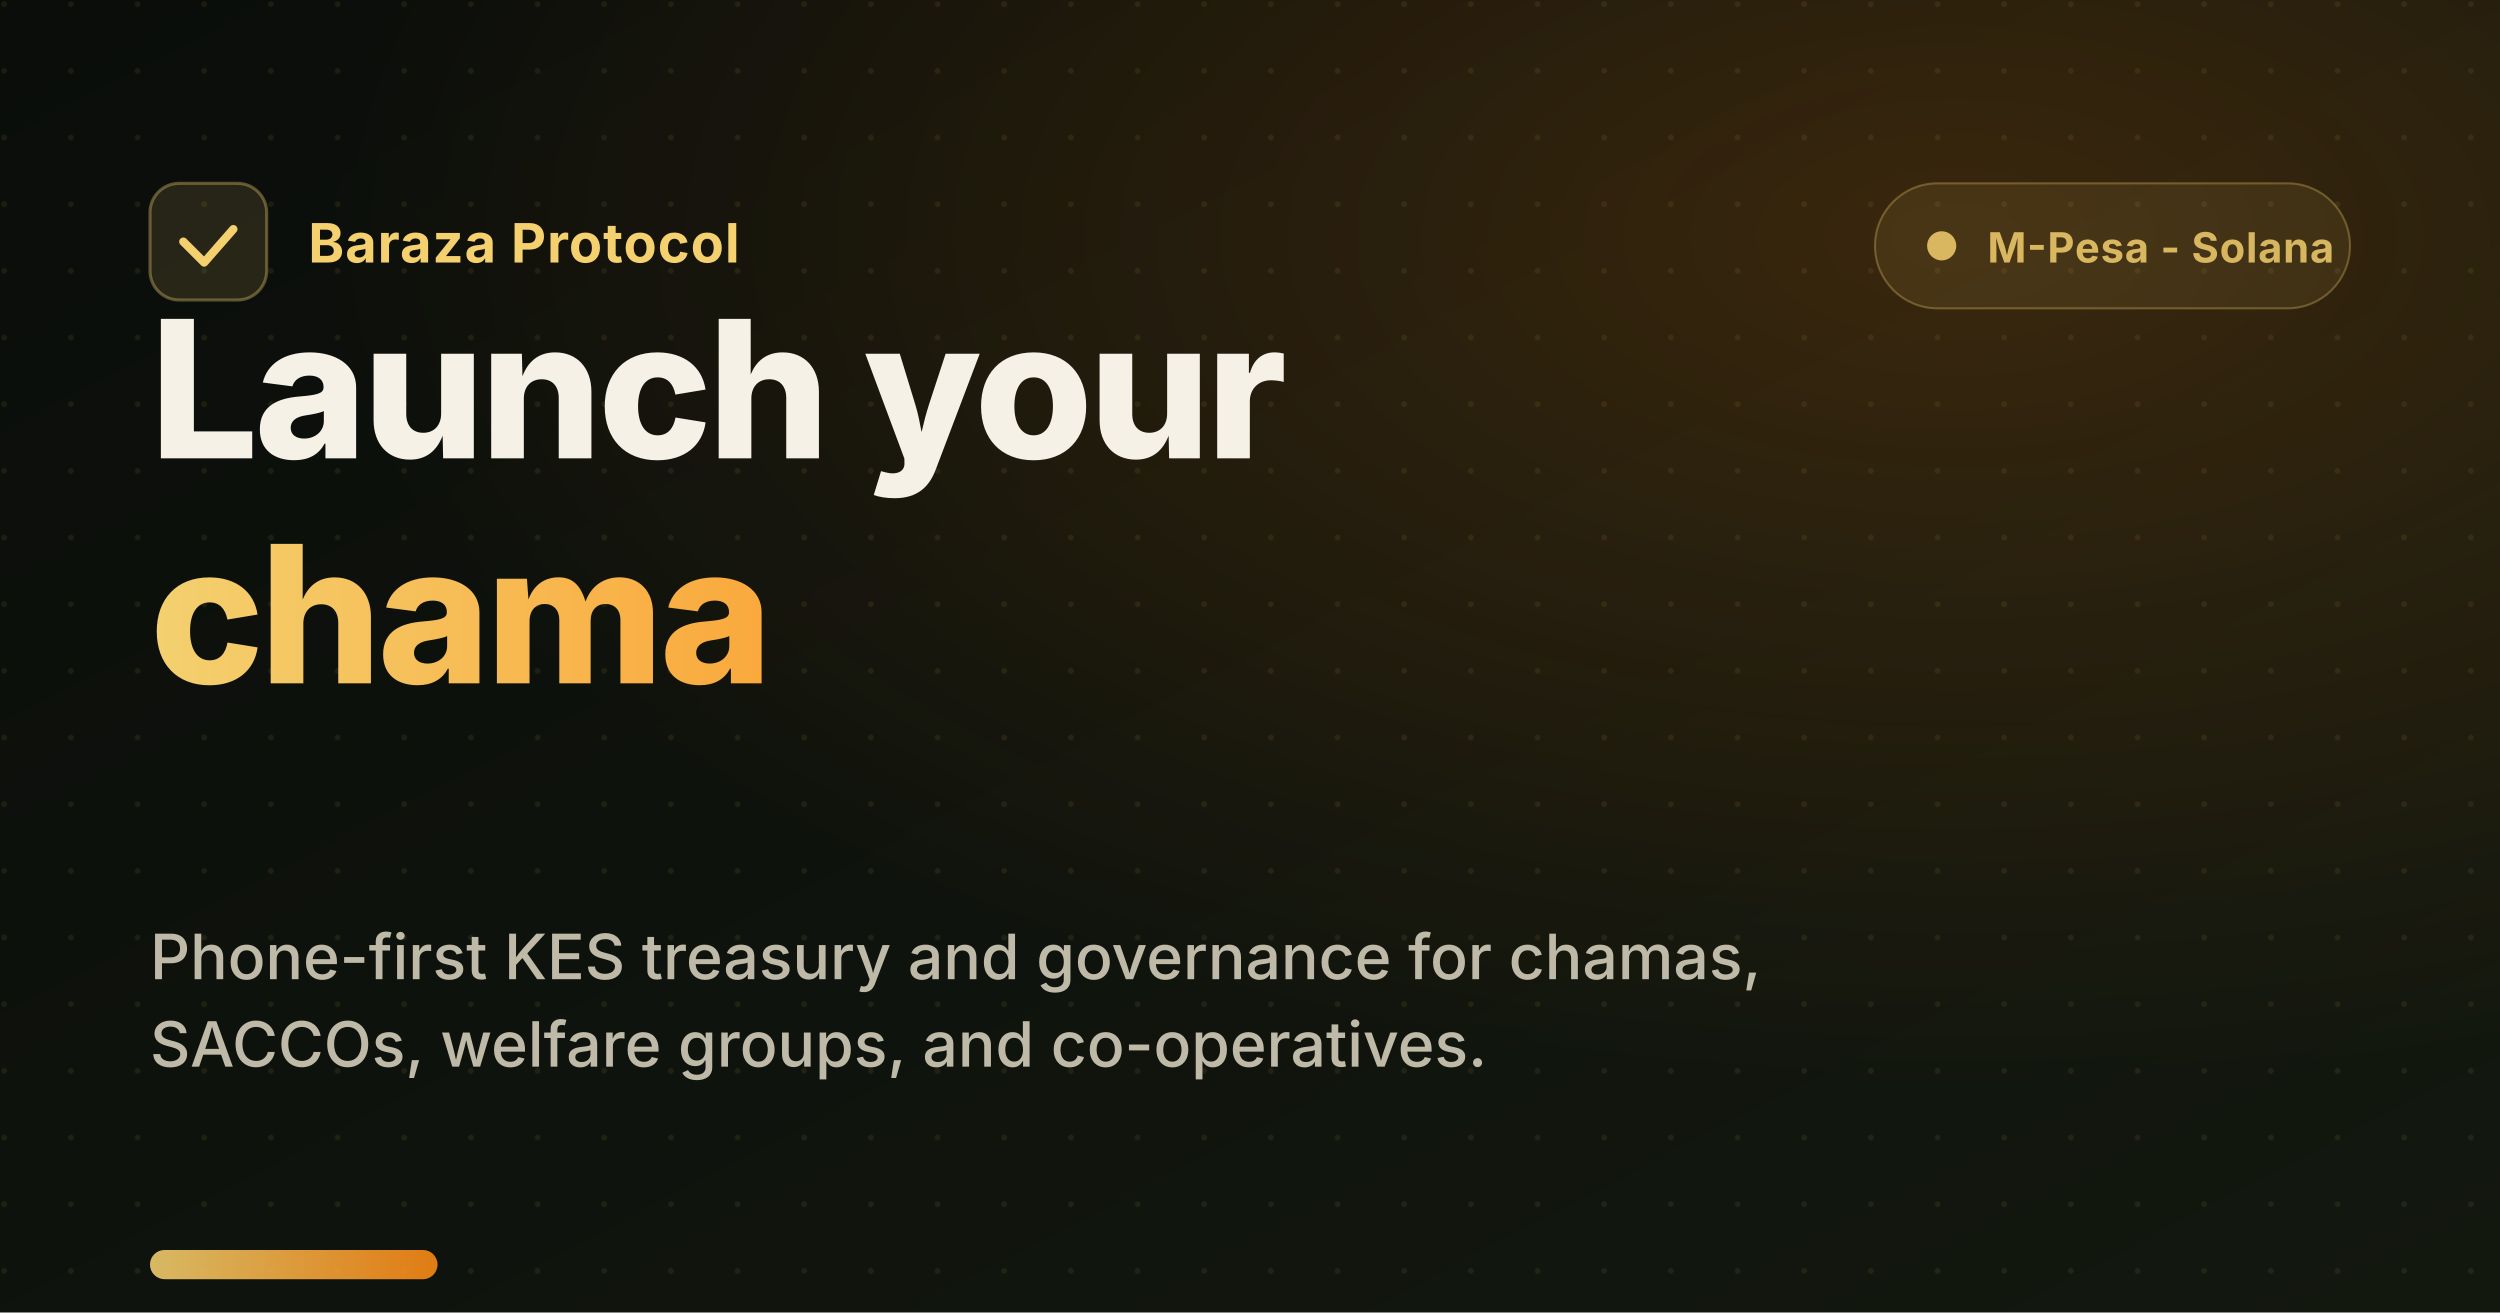
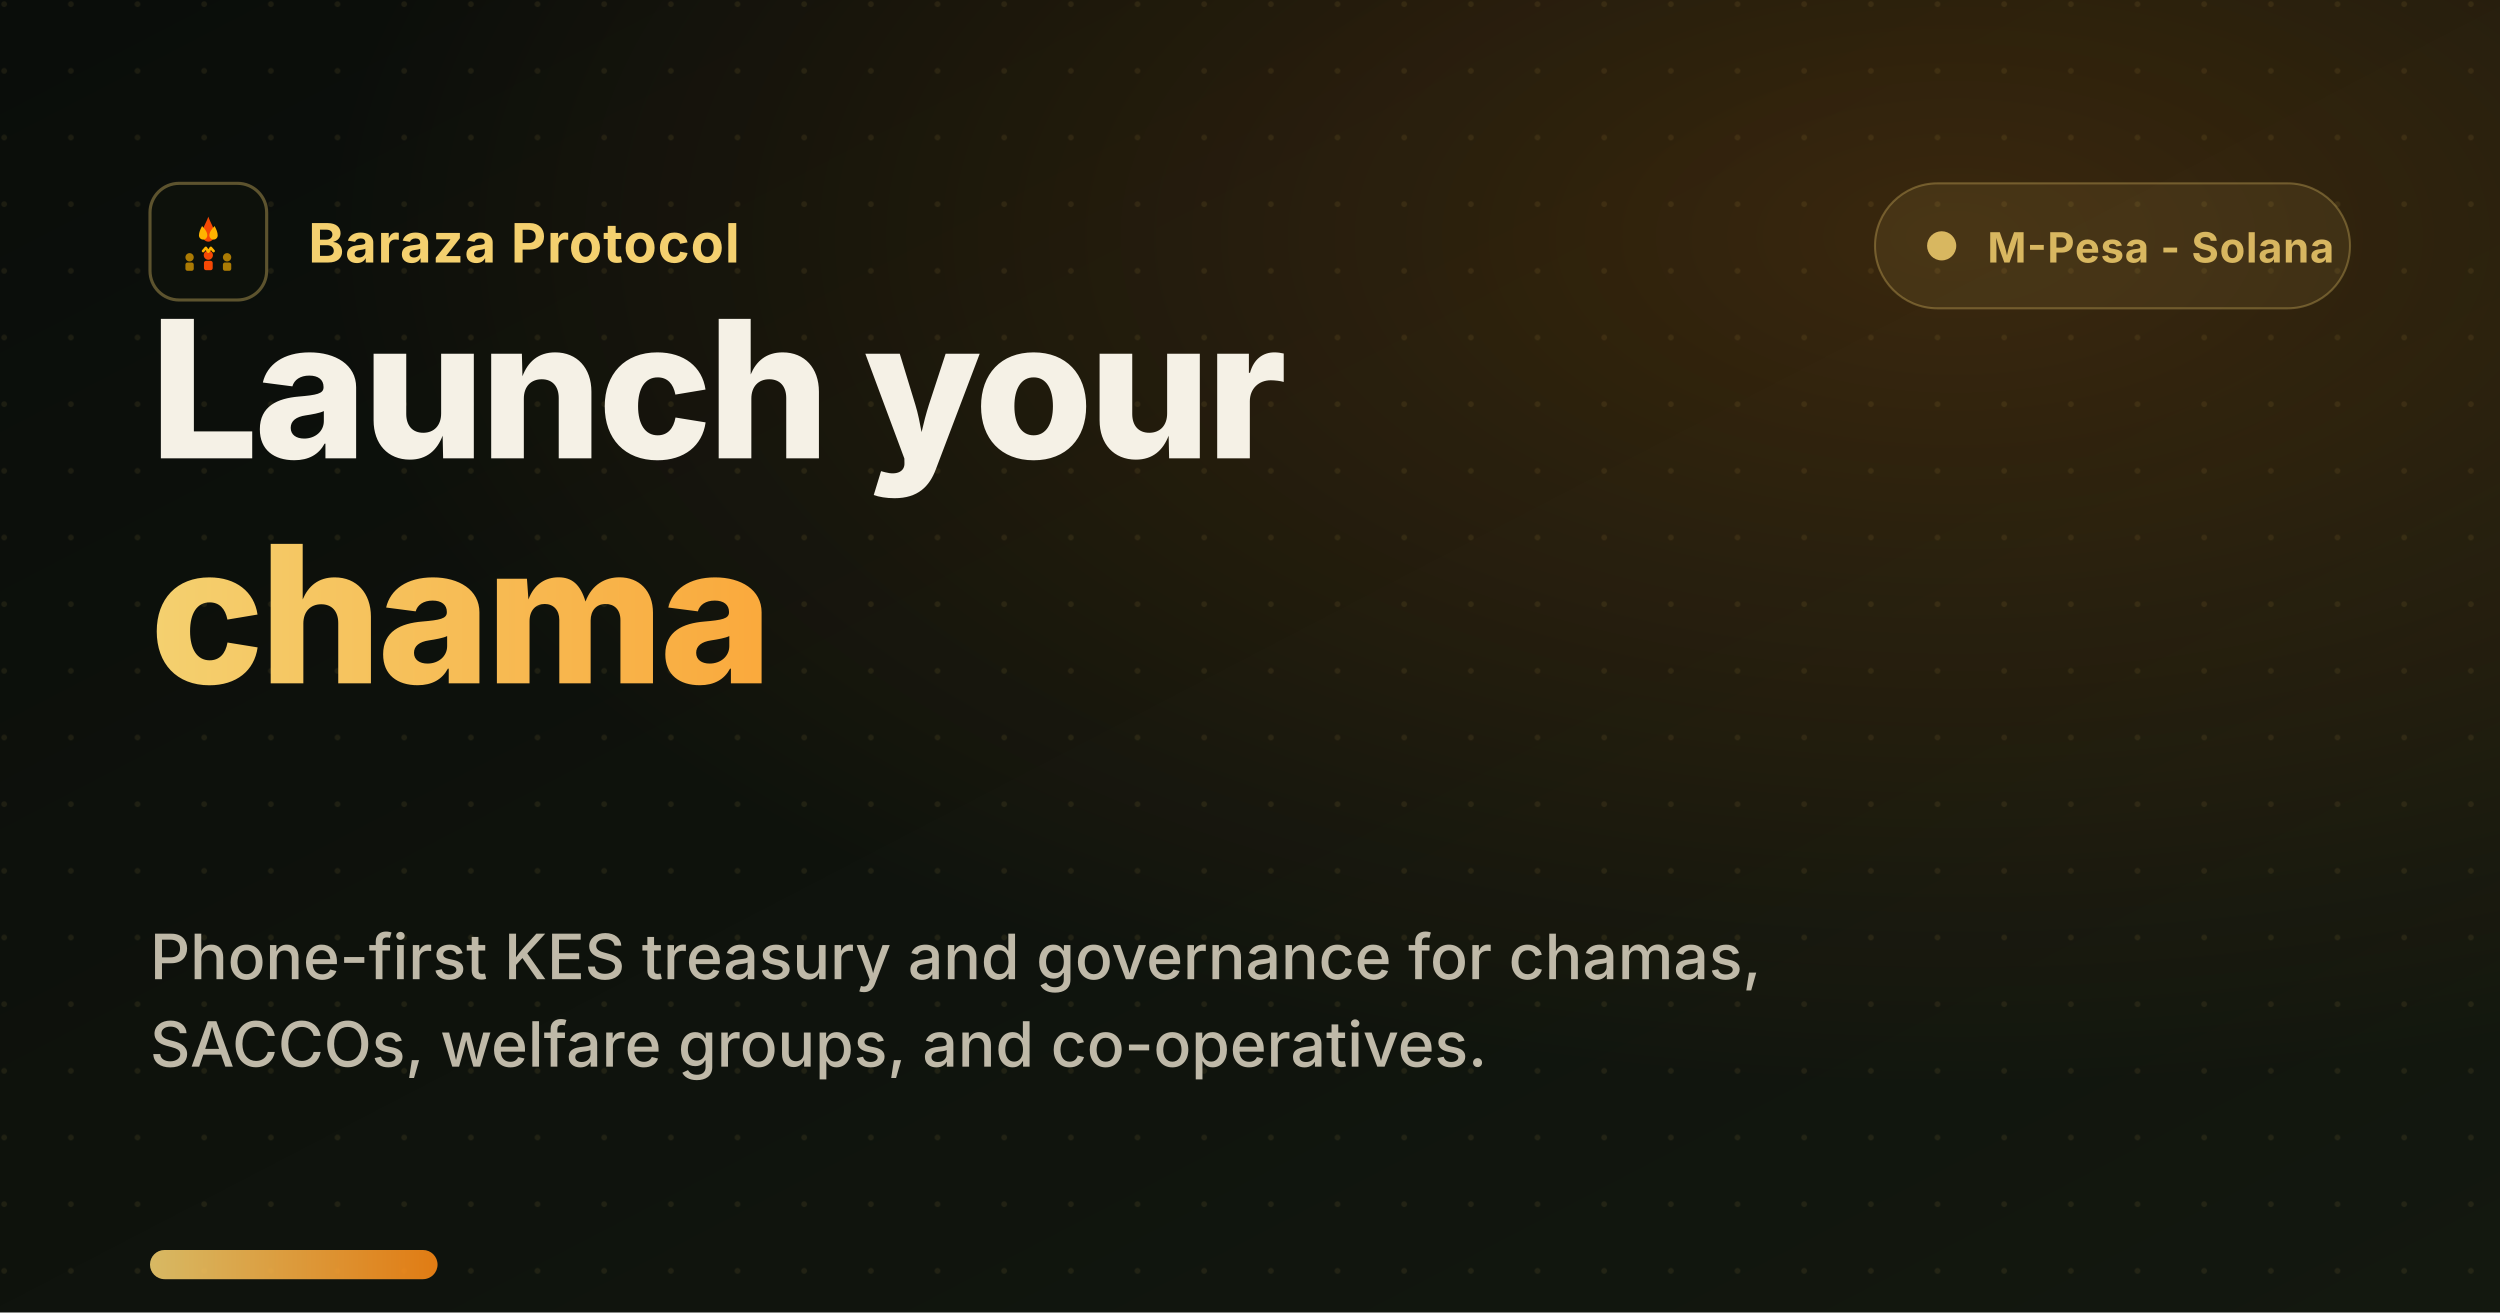
<svg xmlns="http://www.w3.org/2000/svg" width="1200" height="630" viewBox="0 0 1200 630">
  <defs>
    <linearGradient id="bg" x1="0" y1="0" x2="1" y2="1">
      <stop offset="0%" stop-color="#0a0d0a" />
      <stop offset="100%" stop-color="#13180f" />
    </linearGradient>
    <linearGradient id="warm" x1="0" y1="0" x2="1" y2="0">
      <stop offset="0%" stop-color="#F4D06F" />
      <stop offset="100%" stop-color="#FF8811" />
    </linearGradient>
    <radialGradient id="glow" cx="0.78" cy="0.18" r="0.65">
      <stop offset="0%" stop-color="#FF8811" stop-opacity="0.18" />
      <stop offset="100%" stop-color="#FF8811" stop-opacity="0" />
    </radialGradient>
    <pattern id="dots" width="32" height="32" patternUnits="userSpaceOnUse">
      <circle cx="2" cy="2" r="1.4" fill="#F4D06F" fill-opacity="0.08" />
    </pattern>
  </defs>
  <rect width="1200" height="630" fill="url(#bg)" />
  <rect width="1200" height="630" fill="url(#dots)" />
  <rect width="1200" height="630" fill="url(#glow)" />
  <g transform="translate(72 88)">
-     <rect width="56" height="56" rx="14" fill="#F4D06F" fill-opacity="0.12" stroke="#F4D06F" stroke-opacity="0.35" stroke-width="1.5" />
-     <path d="M16 28 L26 38 L40 22" stroke="#F4D06F" stroke-width="4" stroke-linecap="round" stroke-linejoin="round" fill="none" />
+     <rect width="56" height="56" rx="14" fill="#0D110B" stroke="#F4D06F" stroke-opacity="0.35" stroke-width="1.5" />
+     <g transform="translate(8 8)">
+       <path d="M20 8C19 11 17 13.5 17 16.5C17 18.4 18.3 20 20 20S23 18.4 23 16.5C23 13.5 21 11 20 8Z" fill="#F64804" />
+       <path d="M17 12.5C16.2 14 15.5 15.5 15.5 17C15.5 18.1 16.4 19 17.5 19S19.5 18.1 19.5 17C19.5 15.5 18.5 14 17 12.5Z" fill="#FFB300" />
+       <path d="M23 12.5C23.8 14 24.5 15.5 24.5 17C24.5 18.1 23.6 19 22.5 19S20.5 18.1 20.5 17C20.5 15.5 21.5 14 23 12.5Z" fill="#FFB300" />
+       <circle cx="11" cy="27.5" r="2" fill="#FFB300" opacity="0.65" />
+       <rect x="9" y="30" width="4" height="4" rx="1" fill="#FFB300" opacity="0.65" />
+       <circle cx="20" cy="26.5" r="2.2" fill="#F64804" />
+       <rect x="17.9" y="29.2" width="4.2" height="4.5" rx="1" fill="#F64804" />
+       <path d="M17.5 24.5L18.8 23L20 24.8L21.2 23L22.5 24.5" stroke="#FFB300" stroke-width="1.3" stroke-linecap="round" stroke-linejoin="round" />
+       <circle cx="29" cy="27.5" r="2" fill="#FFB300" opacity="0.65" />
+       <rect x="27" y="30" width="4" height="4" rx="1" fill="#FFB300" opacity="0.65" />
+     </g>
    <text x="76" y="38" font-family="'Hanken Grotesk', 'Inter', sans-serif" font-size="26" font-weight="700" fill="#F4D06F" letter-spacing="0.5">Baraza Protocol</text>
  </g>
  <g transform="translate(72 220)">
    <text font-family="'Hanken Grotesk', 'Inter', sans-serif" font-weight="800" font-size="92" fill="#f5f1e6" letter-spacing="-2">
      <tspan x="0" y="0">Launch your</tspan>
      <tspan x="0" y="108" fill="url(#warm)">chama</tspan>
    </text>
  </g>
  <g transform="translate(72 470)">
    <text font-family="'Hanken Grotesk', 'Inter', sans-serif" font-size="30" font-weight="500" fill="#bfb9a8">
      <tspan x="0" y="0">Phone-first KES treasury and governance for chamas,</tspan>
      <tspan x="0" y="42">SACCOs, welfare groups, and co-operatives.</tspan>
    </text>
  </g>
  <g transform="translate(72 600)">
    <rect width="138" height="14" rx="7" fill="#F4D06F" fill-opacity="0.18" />
    <rect width="138" height="14" rx="7" fill="url(#warm)" fill-opacity="0.85" />
  </g>
  <g transform="translate(900 88)" opacity="0.85">
    <rect x="0" y="0" width="228" height="60" rx="30" fill="#F4D06F" fill-opacity="0.10" stroke="#F4D06F" stroke-opacity="0.35" />
    <circle cx="32" cy="30" r="7" fill="#F4D06F" />
    <text x="54" y="38" font-family="'Hanken Grotesk', 'Inter', sans-serif" font-size="20" font-weight="700" fill="#F4D06F" letter-spacing="0.4">M-Pesa - Solana</text>
  </g>
</svg>
